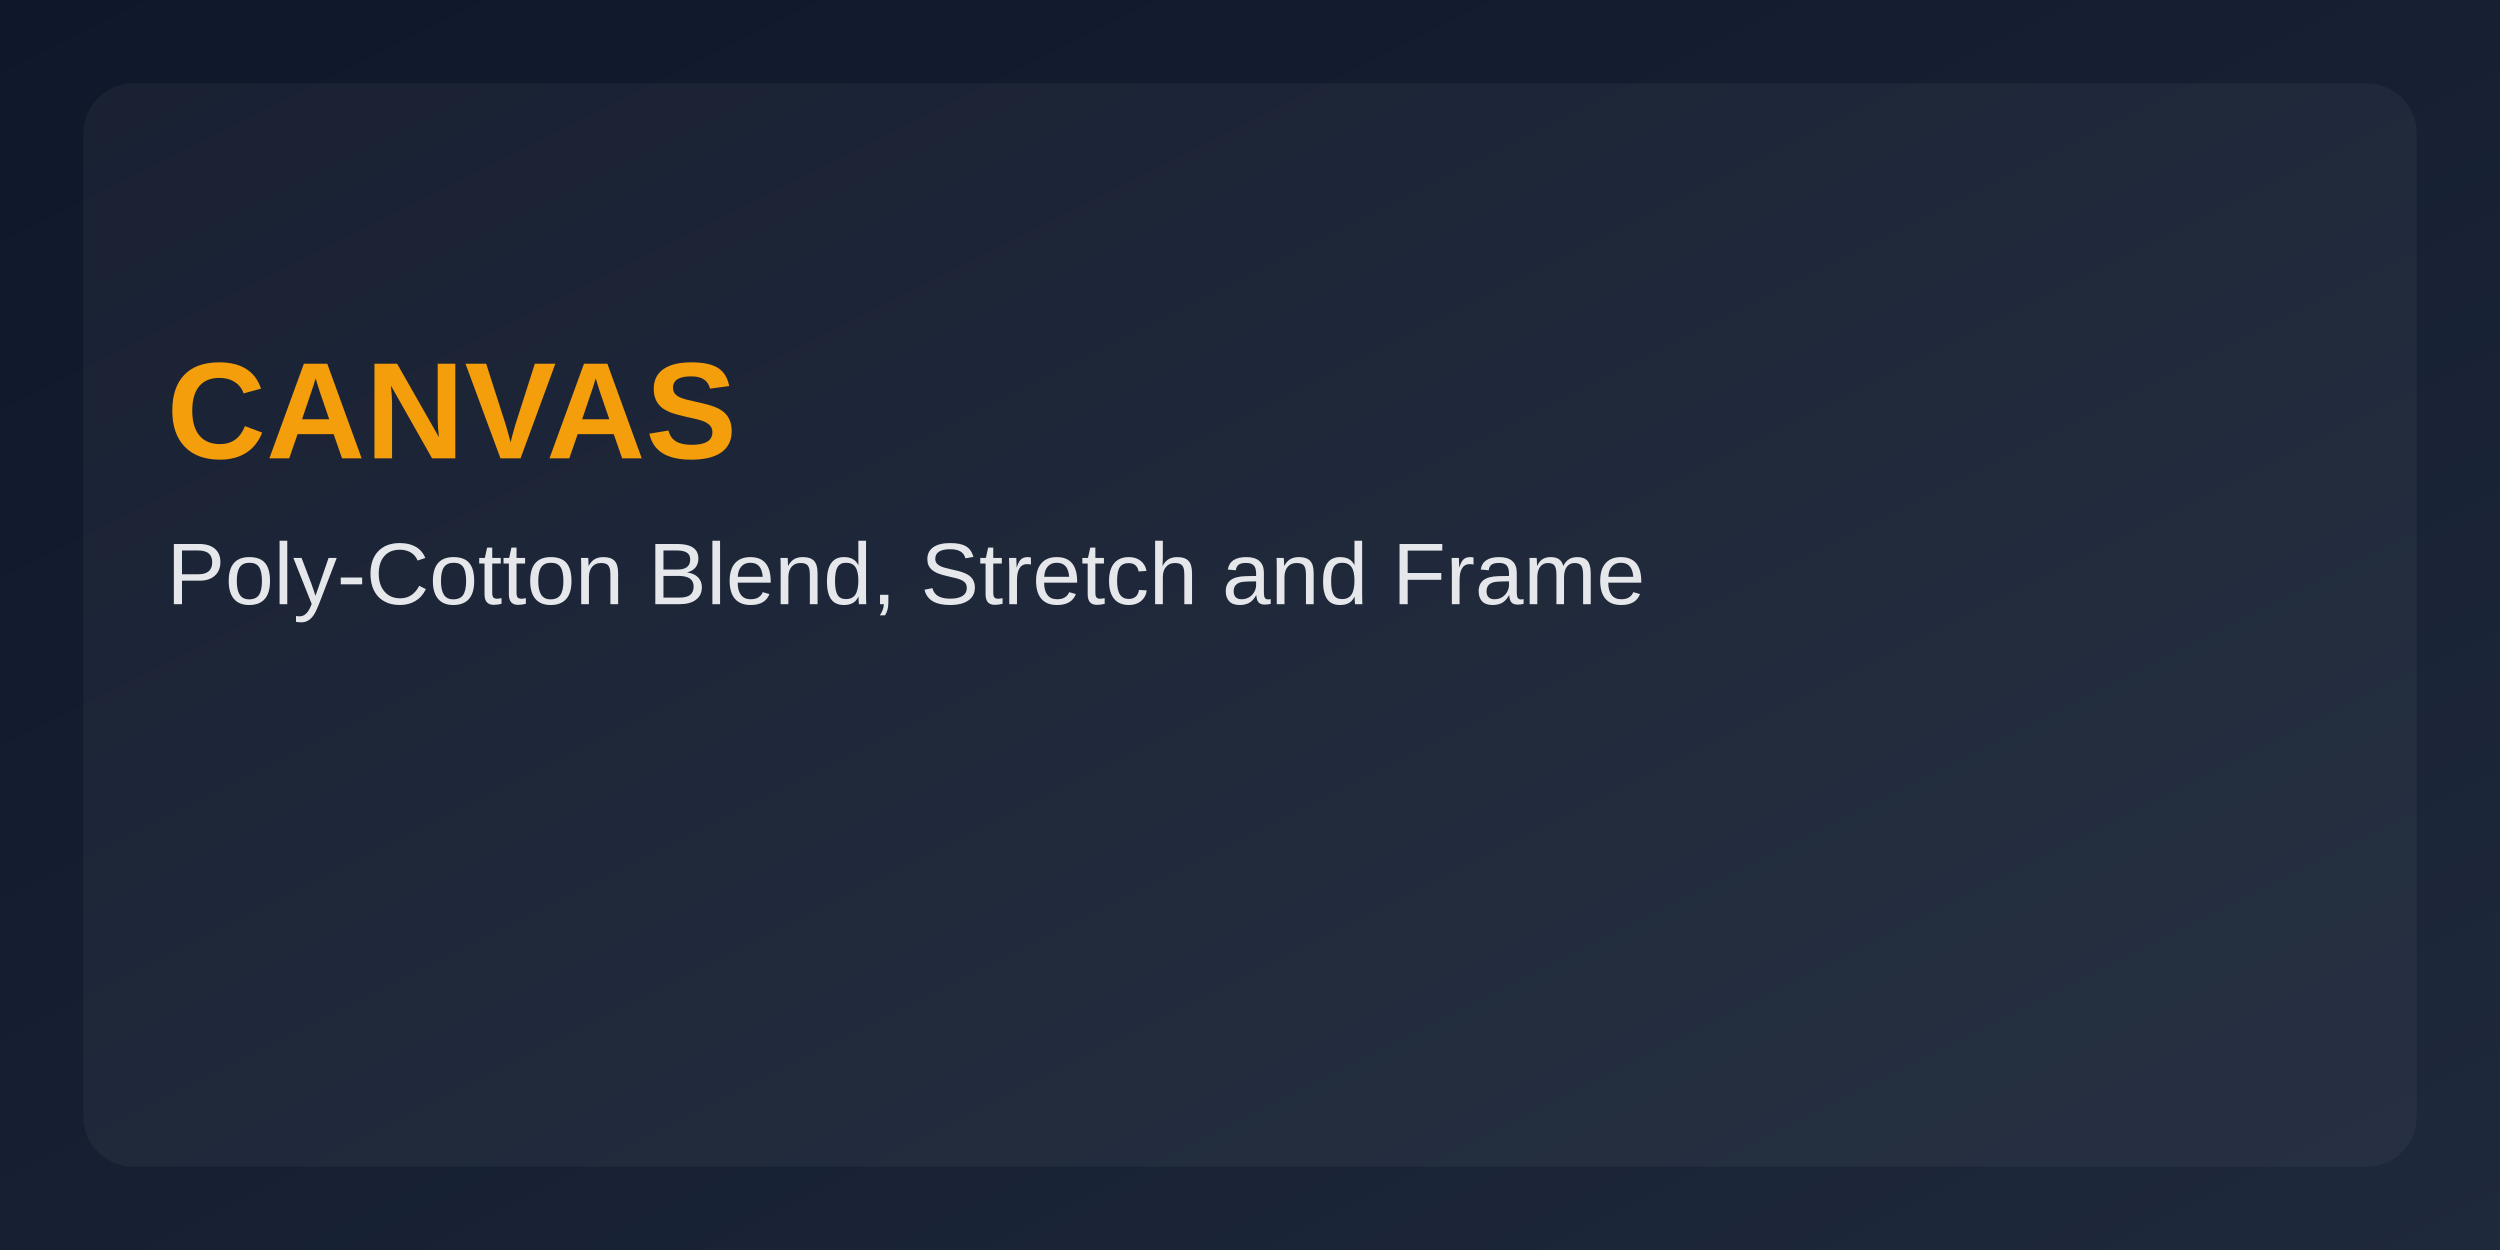
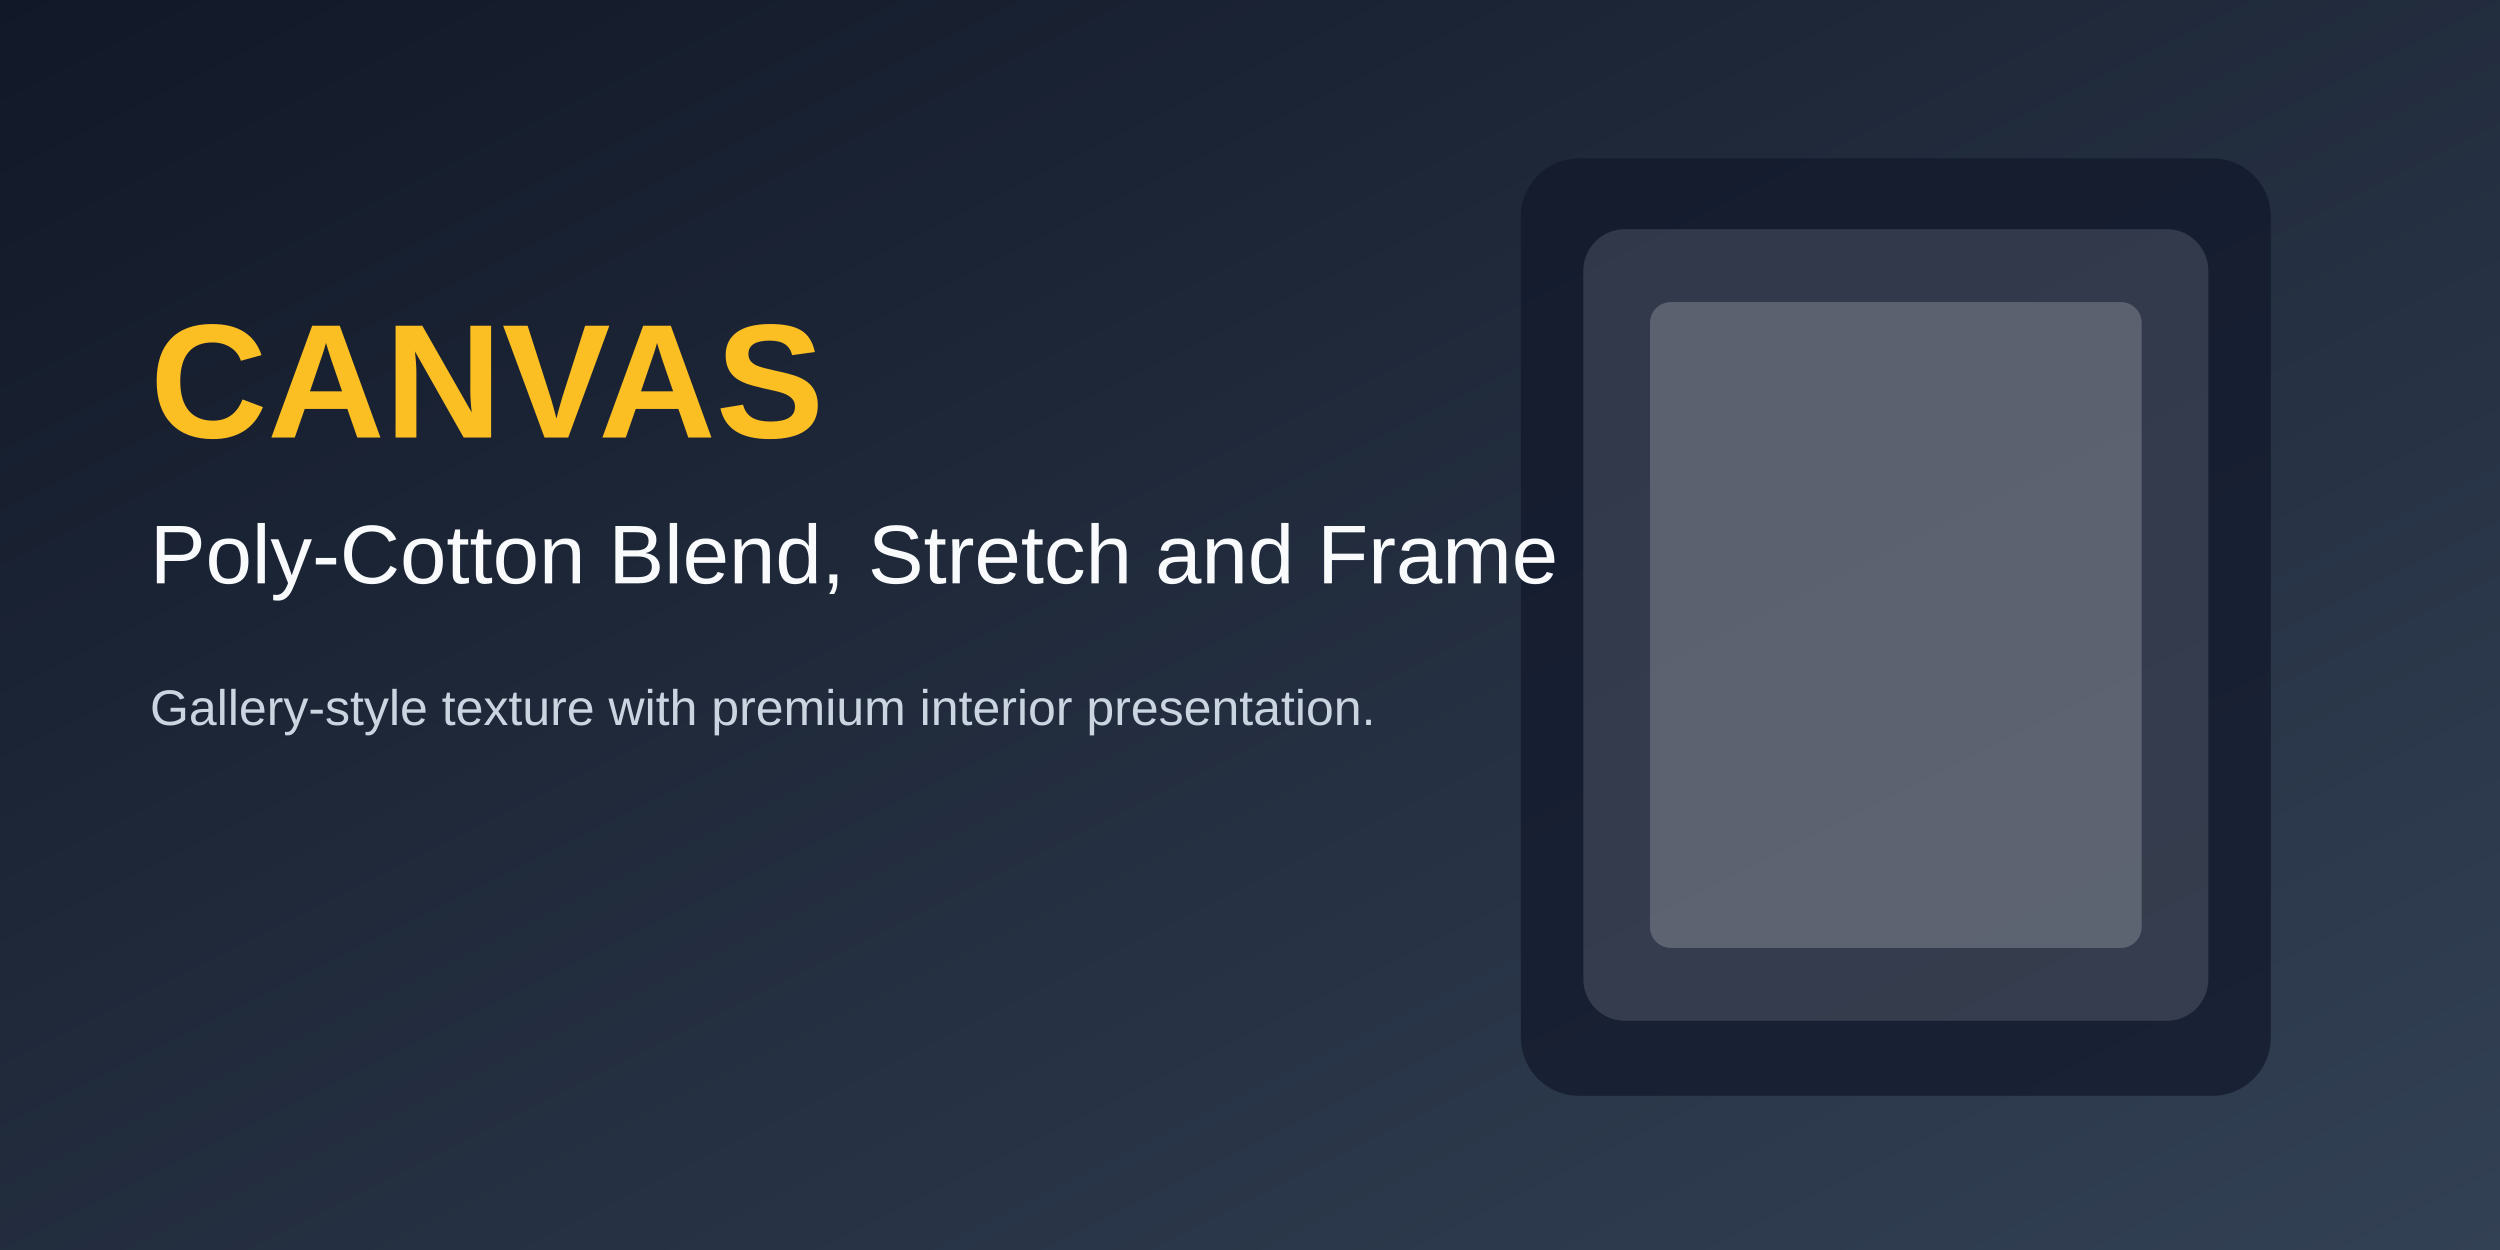
<svg xmlns="http://www.w3.org/2000/svg" viewBox="0 0 1200 600">
  <defs>
    <linearGradient id="bg" x1="0" y1="0" x2="1" y2="1">
-       <stop offset="0" stop-color="#0f172a" />
-       <stop offset="1" stop-color="#1e293b" />
+       <stop offset="0" stop-color="#111827" />
+       <stop offset="1" stop-color="#334155" />
    </linearGradient>
  </defs>
  <rect width="1200" height="600" fill="url(#bg)" />
-   <rect x="40" y="40" width="1120" height="520" rx="24" fill="#ffffff" opacity="0.04" />
-   <text x="80" y="220" fill="#f59e0b" font-size="66" font-family="Arial" font-weight="700">CANVAS</text>
-   <text x="80" y="290" fill="#e5e7eb" font-size="42" font-family="Arial">Poly-Cotton Blend, Stretch and Frame</text>
+   <rect x="730" y="76" width="360" height="450" rx="28" fill="#0f172a" opacity="0.7" />
+   <rect x="760" y="110" width="300" height="380" rx="20" fill="#f8fafc" opacity="0.13" />
+   <rect x="792" y="145" width="236" height="310" rx="10" fill="#ffffff" opacity="0.2" />
+   <text x="72" y="210" fill="#fbbf24" font-size="78" font-family="Arial" font-weight="800">CANVAS</text>
+   <text x="72" y="280" fill="#f8fafc" font-size="40" font-family="Arial">Poly-Cotton Blend, Stretch and Frame</text>
+   <text x="72" y="348" fill="#cbd5e1" font-size="24" font-family="Arial">Gallery-style texture with premium interior presentation.</text>
</svg>
